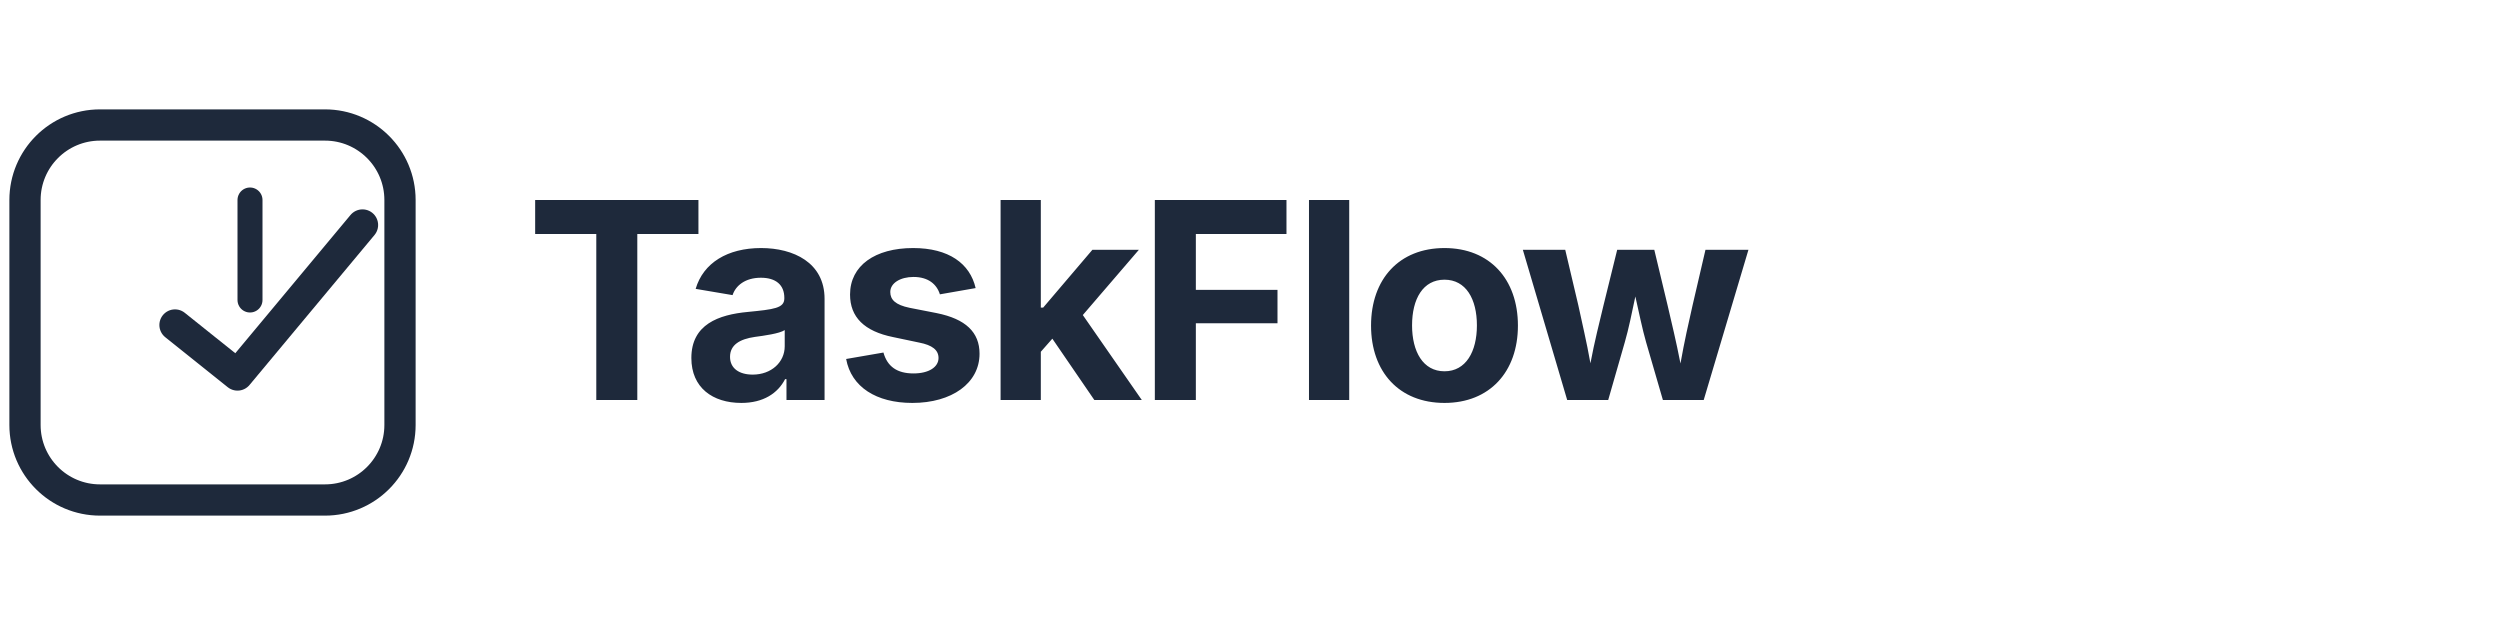
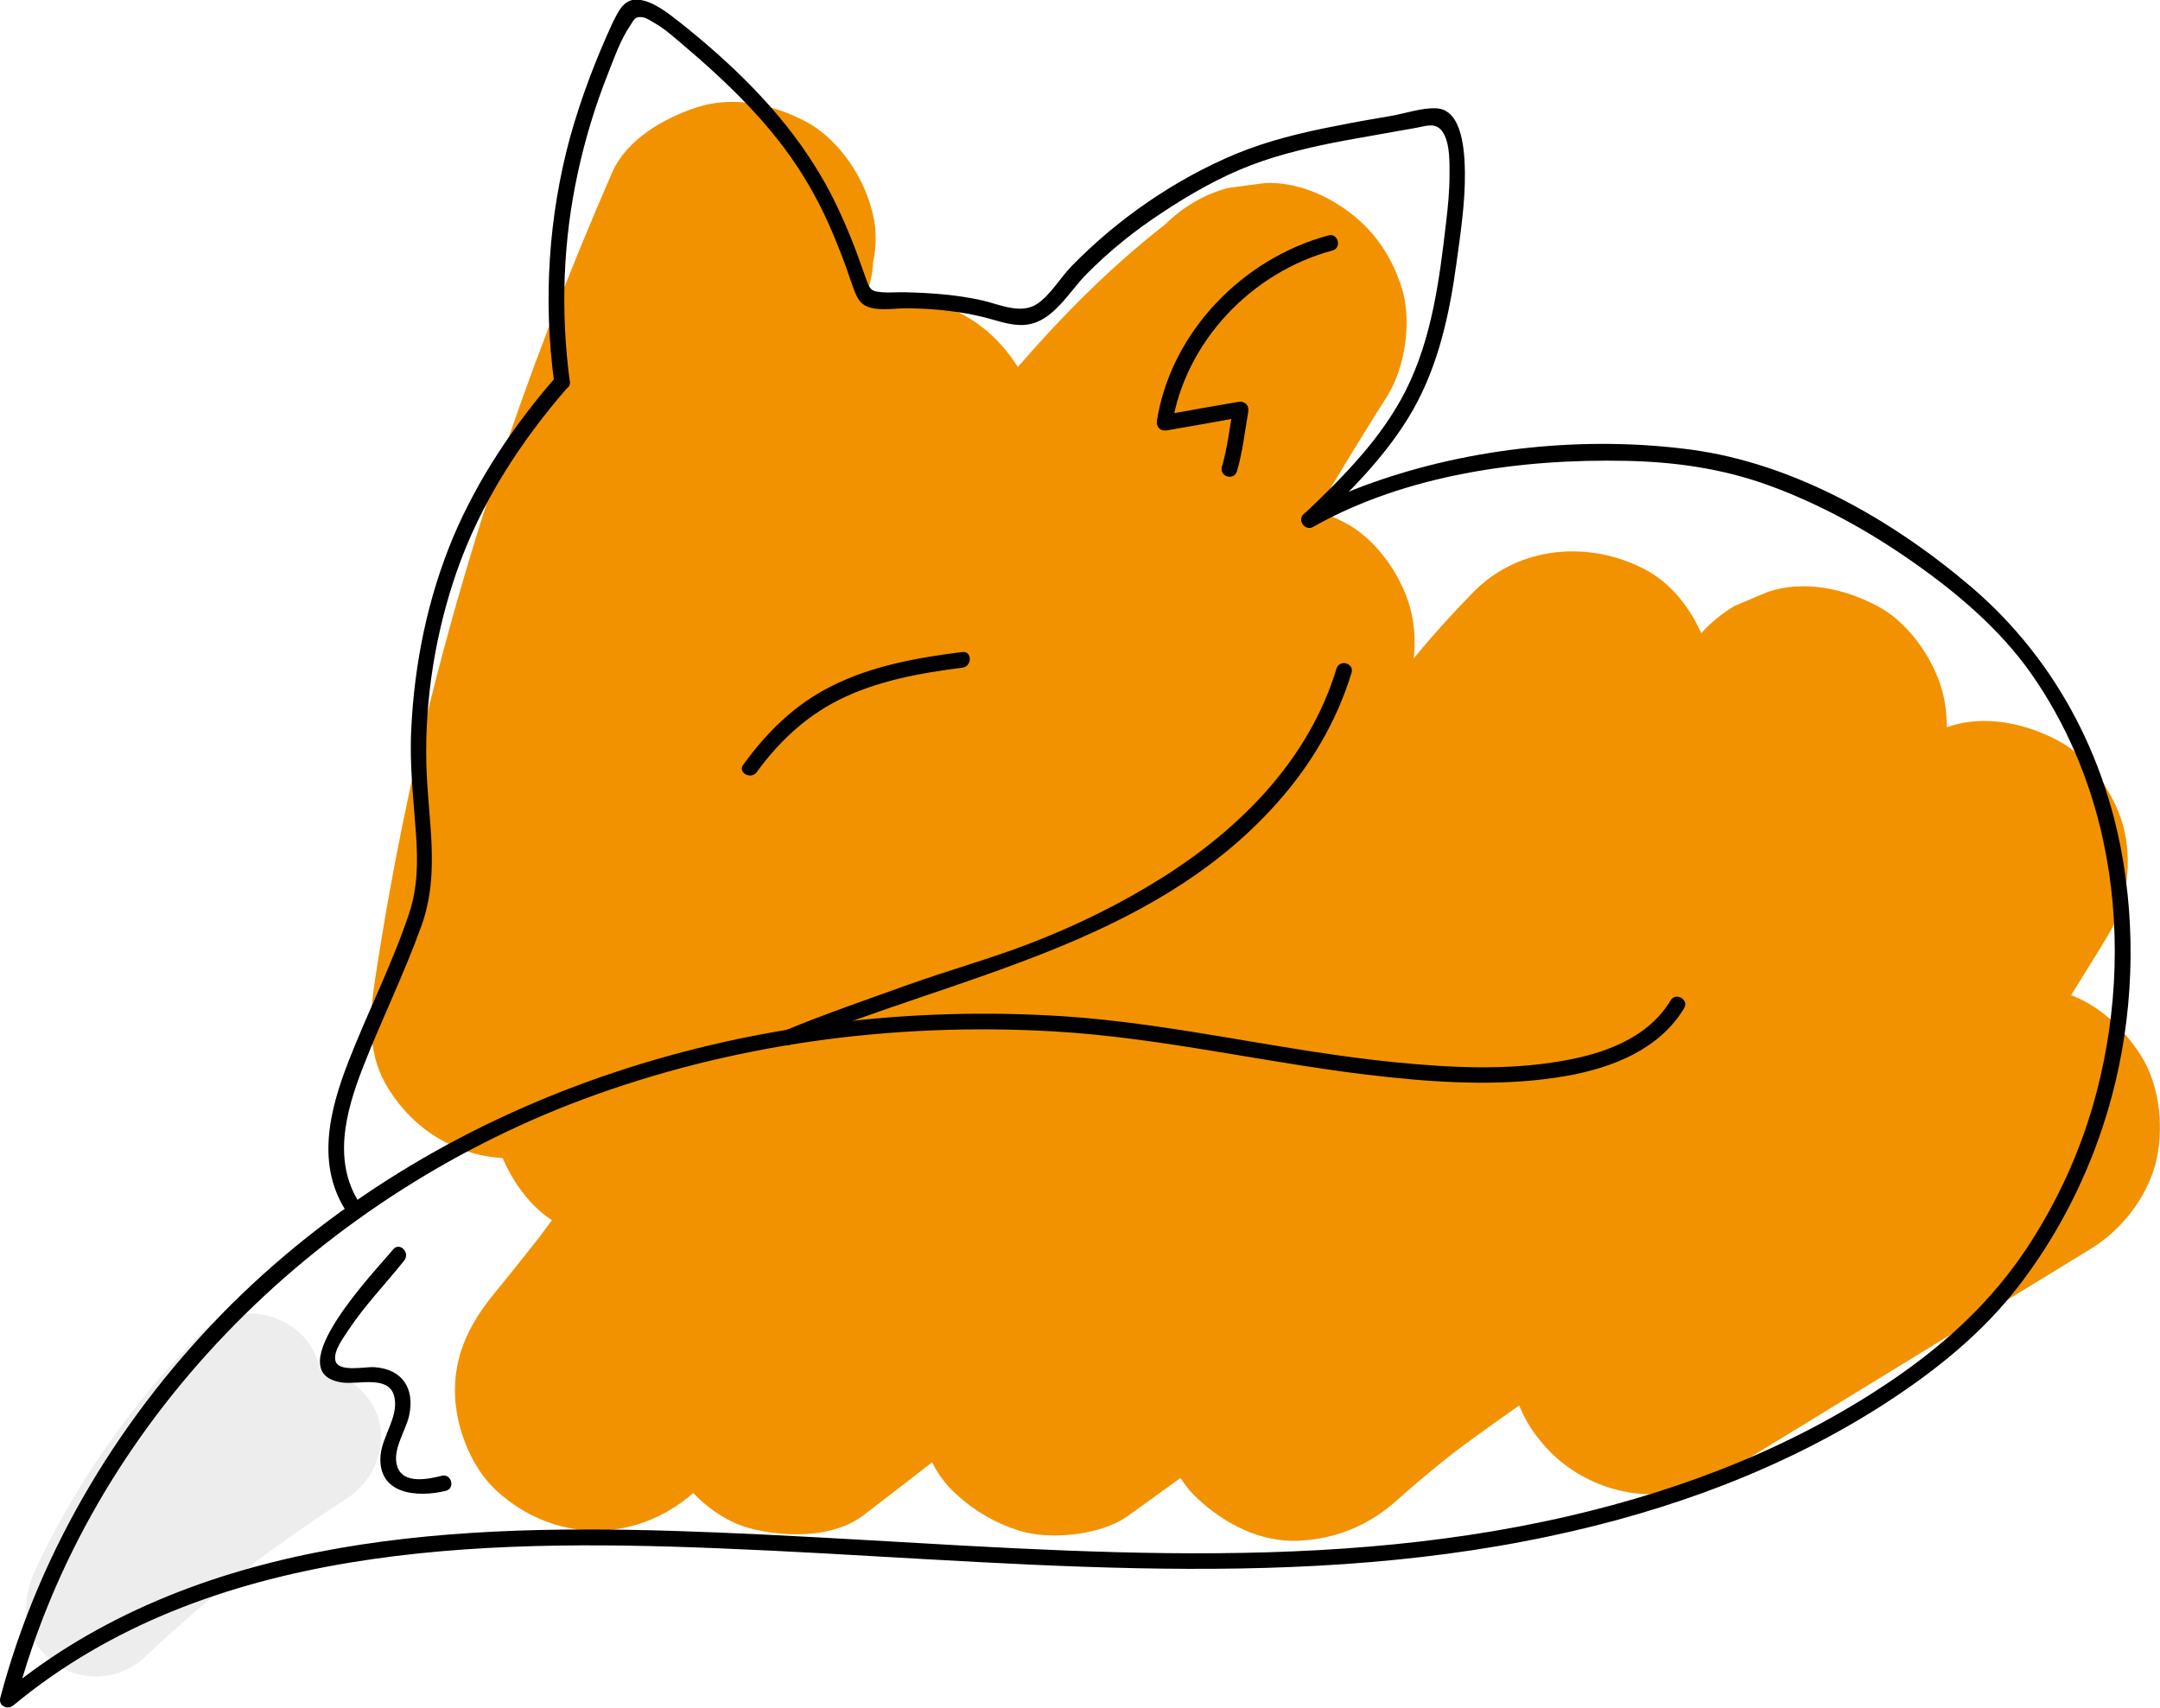
- <svg xmlns="http://www.w3.org/2000/svg" viewBox="0 0 200 50" fill="none">
-   <rect x="2" y="10" width="30" height="30" rx="6" stroke="#1e293b" stroke-width="2.5" fill="none" />
-   <path d="M14 26l5 4 10-12" stroke="#1e293b" stroke-width="2.5" stroke-linecap="round" stroke-linejoin="round" />
-   <path d="M20 16v8" stroke="#1e293b" stroke-width="2" stroke-linecap="round" />
-   <text x="42" y="32" font-family="Inter, Segoe UI, system-ui, sans-serif" font-size="22" font-weight="700" fill="#1e293b" letter-spacing="-0.5">TaskFlow</text>
+ <svg xmlns="http://www.w3.org/2000/svg" viewBox="0 0 688 543.9" style="enable-background:new 0 0 688 543.9">
+   <style type="text/css">.st0{fill:#EDEDED;} .st1{fill:#F39200;}</style>
+   <g>
+     <path class="st0" d="m118.3 446.9c-3.7-5.7-9.9-9.8-16.5-10.9-0.8-4.2-2.8-8.1-6.1-11.2-8.9-8.2-23-9-31.8 0-21.7 22-39.8 47.6-52.8 75.6-4.8 10.3-3.6 21.8 5.8 29 9 6.9 21.3 6 29.5-1.8 10.3-9.7 21.1-19 32.2-27.8 0.3-0.2 0.5-0.4 0.7-0.6 1.3-1.1 2.7-2.1 4.1-3.1 2.9-2.2 5.8-4.3 8.8-6.4 5.9-4.2 11.9-8.2 18-12.2 9.9-6.1 14.8-20 8.1-30.6z" />
+     <path class="st1" d="m681.9 336.2c-5.3-8.3-12.9-15.7-22.2-19.2 4-6.5 8.1-13 12-19.5 6-9.9 7.6-23.6 4.5-34.7-2.9-10.4-10.9-21.7-20.7-26.9-10.4-5.5-23.1-8.3-34.7-4.5-0.2 0.1-0.5 0.2-0.7 0.3 0-4-0.5-8.1-1.5-11.8-2.9-10.4-10.9-21.8-20.7-26.9-10.4-5.5-23.1-8.3-34.7-4.5-3.6 1.5-7.2 3-10.7 4.5-4 2.4-7.6 5.3-10.6 8.7-3.7-8.2-9.7-16-17.9-20.3-17.7-9.3-40-7.6-54.5 7-6.7 6.8-13.1 13.9-19.2 21.3 0.6-5.4 0.3-10.8-1.2-16.3-2.9-10.4-10.9-21.8-20.7-26.9-3-1.6-6-2.8-9-3.7 7.4-12.3 14.8-24.6 22.5-36.7 5.8-9.3 7.9-24.2 4.5-34.7-3.1-9.5-8.2-17.3-16.1-23.4-7.6-5.9-17.4-10.1-27.3-9.7-4 0.5-8 1.1-12 1.6-7.6 2.1-14.2 6-19.9 11.6-17.3 13.5-32.6 28.9-46.9 45.4-0.1-0.1-0.1-0.2-0.2-0.3-5.4-8.4-12.3-14.5-21.5-18.4-8.9-3.8-18.5-4.4-27.4-2.4 1.8-3.9 2.8-8 3-12.3 1.3-6 1.1-12-0.8-17.9-2.9-10.4-10.9-21.8-20.7-26.9-10.4-5.5-23.1-8.3-34.7-4.5-10.4 3.4-22.3 10.2-26.9 20.7-28.2 64.7-50.7 131.4-65.3 200.6-4 18.9-7.4 37.8-10.3 56.9-1.8 11.9-2.4 24 4.5 34.7 5.4 8.4 12.3 14.5 21.5 18.4 4.8 2 9.7 3.1 14.7 3.4 3.3 7.7 8.6 15.1 15.7 19.8-1.4 1.8-2.7 3.7-4.1 5.5-4.5 5.7-9 11.4-13.6 17-7.8 9.4-13.2 19.1-13.2 31.8 0 11 4.9 24.2 13.2 31.8 18.3 16.8 44.2 17 62.7 0.8 5.3 5.5 12 9.9 19.5 11.6 10.9 2.5 25.3 2.6 34.7-4.5 7.3-5.6 14.6-11.2 21.9-16.9 1.9 3.8 4.4 7.2 7.6 10.1 5.7 5.3 12.4 9.2 19.9 11.6 9.8 3.2 26.1 1.6 34.7-4.5 5.6-4 11.2-8.1 16.9-12.2 1.6 2.5 3.5 4.8 5.7 6.8 8.6 7.9 19.8 13.7 31.8 13.2 12.3-0.6 22.6-4.9 31.8-13.2 5.8-5.2 11.7-10.1 17.8-14.9 6.8-5.1 13.8-10.1 20.8-15 1.5 3.7 3.5 7.3 6.2 10.6 13.3 17.3 38.8 23.4 58.1 11.6l117.6-72c9.8-6 17.6-15.8 20.7-26.9 2.9-10.9 1.6-25.2-4.6-34.8z" />
+     <path d="m181.5 121.6c-3-22.3-2.2-44.9 2.6-66.8 2.3-10.6 5.5-21.1 9.5-31.2 2-5 4-10.9 7.1-15.4 1.2-1.9 1.6-3.1 4-2.7 1.3 0.2 2.8 1.3 3.9 1.9 2.6 1.5 4.9 3.4 7.1 5.3 15.3 12.9 30 26.7 40.5 43.9 4.5 7.3 8.1 15 11.2 23 1.5 3.7 2.8 7.5 4.1 11.3 1.1 3 2 6 5.4 7 3.7 1.2 8.8 0.2 12.6 0.3 4.4 0.1 8.8 0.3 13.2 0.9 3.4 0.4 6.8 1 10.1 1.8 4.3 1 8.8 2.9 13.4 2.6 9.1-0.6 14.1-10.4 19.9-16.2 7.3-7.4 15.4-13.9 24.1-19.6 8.9-5.9 18.4-11.3 28.3-15.1 9.8-3.7 20-6 30.2-7.9 5-0.9 10.1-1.8 15.1-2.7 2.5-0.4 4.9-0.9 7.4-1.3 3.1-0.6 6.2-1.8 8.3 1.3 2.4 3.6 2.2 9.8 2.2 13.8 0 5-0.5 10.1-1.1 15.1-2.1 18.1-4.5 36.9-12.8 53.4-7.8 15.5-20.2 27.8-32.6 39.6-2.3 2.2 1.2 5.8 3.5 3.5 11.6-11.1 23.4-22.8 31.4-36.9 8.1-14.3 11.6-30.5 13.8-46.6 1.3-9.5 2.8-19.3 2.7-29-0.1-6.1-0.6-20.1-9.2-20.4-4.5-0.2-9.7 1.6-14.2 2.4-5.9 1-11.7 2-17.6 3.2-10.9 2.1-21.7 4.7-31.9 8.9-19.4 8.1-37.7 20.7-52.4 35.8-3.5 3.6-6.7 9.1-10.8 11.9-5.2 3.6-12 0.3-17.6-1-8-1.8-16.2-2.4-24.5-2.6-2.4-0.1-5 0.2-7.4 0-3.2-0.3-3.8-0.6-4.9-3.6-1.7-4.6-3.2-9.2-5.1-13.8-3.2-7.9-6.9-15.7-11.5-22.9-11.1-17.8-26.7-32.8-43.1-45.8-3.6-2.8-8.4-6.7-13.1-7.1-4.6-0.4-6.3 3.7-8.1 7.2-5.5 11.9-10.2 24.3-13.7 36.9-6.8 25.2-8.5 51.7-5 77.6 0.4 3.2 5.4 3.2 5 0z" />
+     <path d="m251.7 332.8c53.1-21.9 114.4-31.8 154.6-76.5 11-12.2 19.4-26.3 24.2-42 0.9-3.1-3.9-4.4-4.8-1.3-8.8 28.9-30.4 50.7-55.4 66.5-13.5 8.5-27.8 15.5-42.7 21.2-12.5 4.8-25.5 8.4-38.1 12.9-13.1 4.7-26.2 9.2-39.1 14.5-2.9 1.1-1.7 5.9 1.3 4.7z" />
+     <path d="m177.2 119.9c-13.4 15.4-24.9 32.4-32.9 51.3-8.1 19.4-12.3 40.1-13.3 61-0.6 11.3 0.7 22.2 1.5 33.4 0.6 8.7 0.6 17-2.2 25.4-5.3 15.9-13 31-19.1 46.6-6.3 16-10.9 34.1-0.2 49.3 1.8 2.6 6.2 0.1 4.3-2.5-9.7-13.7-5.3-30 0.3-44.4 5.9-15.1 13.1-29.7 18.6-45 6.2-17.1 2-34 1.6-51.7-0.5-20.6 2.9-41.8 9.7-61.3 7.6-21.8 20.2-41.2 35.3-58.6 2.1-2.4-1.4-6-3.6-3.5z" />
+     <path d="m241 246c6.9-9.5 15.3-17.5 25.9-22.9 12.2-6.2 26.1-8.7 39.6-10.4 3.2-0.4 3.2-5.4 0-5-14.4 1.8-29.1 4.4-42.1 11.1-11.3 5.7-20.2 14.5-27.6 24.7-2 2.5 2.3 5 4.2 2.5z" />
+     <path d="m418.3 167.8c29.5-16.6 66.1-21.7 99.5-21 15.4 0.3 30.5 2.4 45 7.6 16.7 6 32.4 14.7 46.9 24.9 13.8 9.7 27.2 21.1 37 34.9 11.3 16 19.1 34.4 23.2 53.5 5.7 26.4 4.7 54.5-2.2 80.6-4.6 17.5-12.2 34.3-22.2 49.4-10.9 16.4-24.8 29.4-40.9 40.6-31.5 21.9-67.6 36-104.8 44.6-84.4 19.6-171.4 10-257 5.9-73.9-3.5-155.8-4.8-221 35.7-7.4 4.6-14.4 9.7-21 15.2l4.2 2.4c23.6-89.2 95-159.8 180.4-191.8 47.6-17.8 98.9-24.6 149.5-21.8 36.2 2 71.4 10.9 107.3 14.6 18.8 2 38.2 2.9 56.9-0.4 14.5-2.6 29.4-8.4 37.3-21.5 1.7-2.8-2.7-5.3-4.3-2.5-7.4 12.3-21.9 17.2-35.4 19.4-17.1 2.9-34.9 2-52.1 0.3-35.7-3.5-70.5-12.4-106.3-14.7-96.2-6.1-195.1 23-264.5 91.7-34.8 34.6-61.1 77.8-73.7 125.4-0.7 2.6 2.3 4 4.2 2.4 61.9-51.3 148.3-53.1 224.6-50 88.2 3.5 177.6 14.7 264.9-3.9 37.8-8 74.7-21.5 107.2-42.6 15.8-10.3 30.5-22.1 42.1-37.2s20.6-32.3 26.6-50.4c8.4-25.2 10.9-52.8 7.4-79.1-4.7-36.2-21.4-69.3-49.3-93.1-25-21.3-56.4-39.3-89.4-43.7-33.4-4.4-69.6-0.7-101.4 10.6-7.4 2.6-14.5 5.8-21.3 9.6-2.7 1.6-0.2 6 2.6 4.4z" />
+     <path d="m125.2 398c-4.5 5.7-37.6 39.5-16.1 42.4 5.4 0.7 15.3-2.6 16.6 5 1.1 6.2-4 12.2-4.5 18.3-0.9 12.4 11.7 13.4 20.8 11.2 3.1-0.8 1.8-5.6-1.3-4.8-4.3 1.1-12.2 2.7-14.1-2.8-1.9-5.2 2.6-11.4 3.7-16.3 1.9-8.7-2.1-14.9-11.1-15.5-3-0.2-11.6 1.8-12.4-2.2-0.6-3 2.6-7.2 4.1-9.5 5.2-7.9 11.9-14.8 17.8-22.2 2.1-2.6-1.4-6.1-3.5-3.6z" />
+     <path d="m394 150.1c1.8-6.1 2.5-12.7 3.6-19 0.3-2-1.1-3.4-3.1-3.1-8.1 1.4-16.2 2.8-24.3 4.3l3.1 3.1c4.2-26.6 25.4-48.7 51.1-55.6 3.1-0.8 1.8-5.7-1.3-4.8-27.2 7.3-50.1 30.7-54.6 59-0.3 2 1.1 3.4 3.1 3.1 8.1-1.4 16.2-2.8 24.3-4.3l-3.1-3.1c-1.1 6.3-1.8 12.8-3.6 19-0.9 3.2 3.9 4.5 4.8 1.4z" />
+   </g>
</svg>
